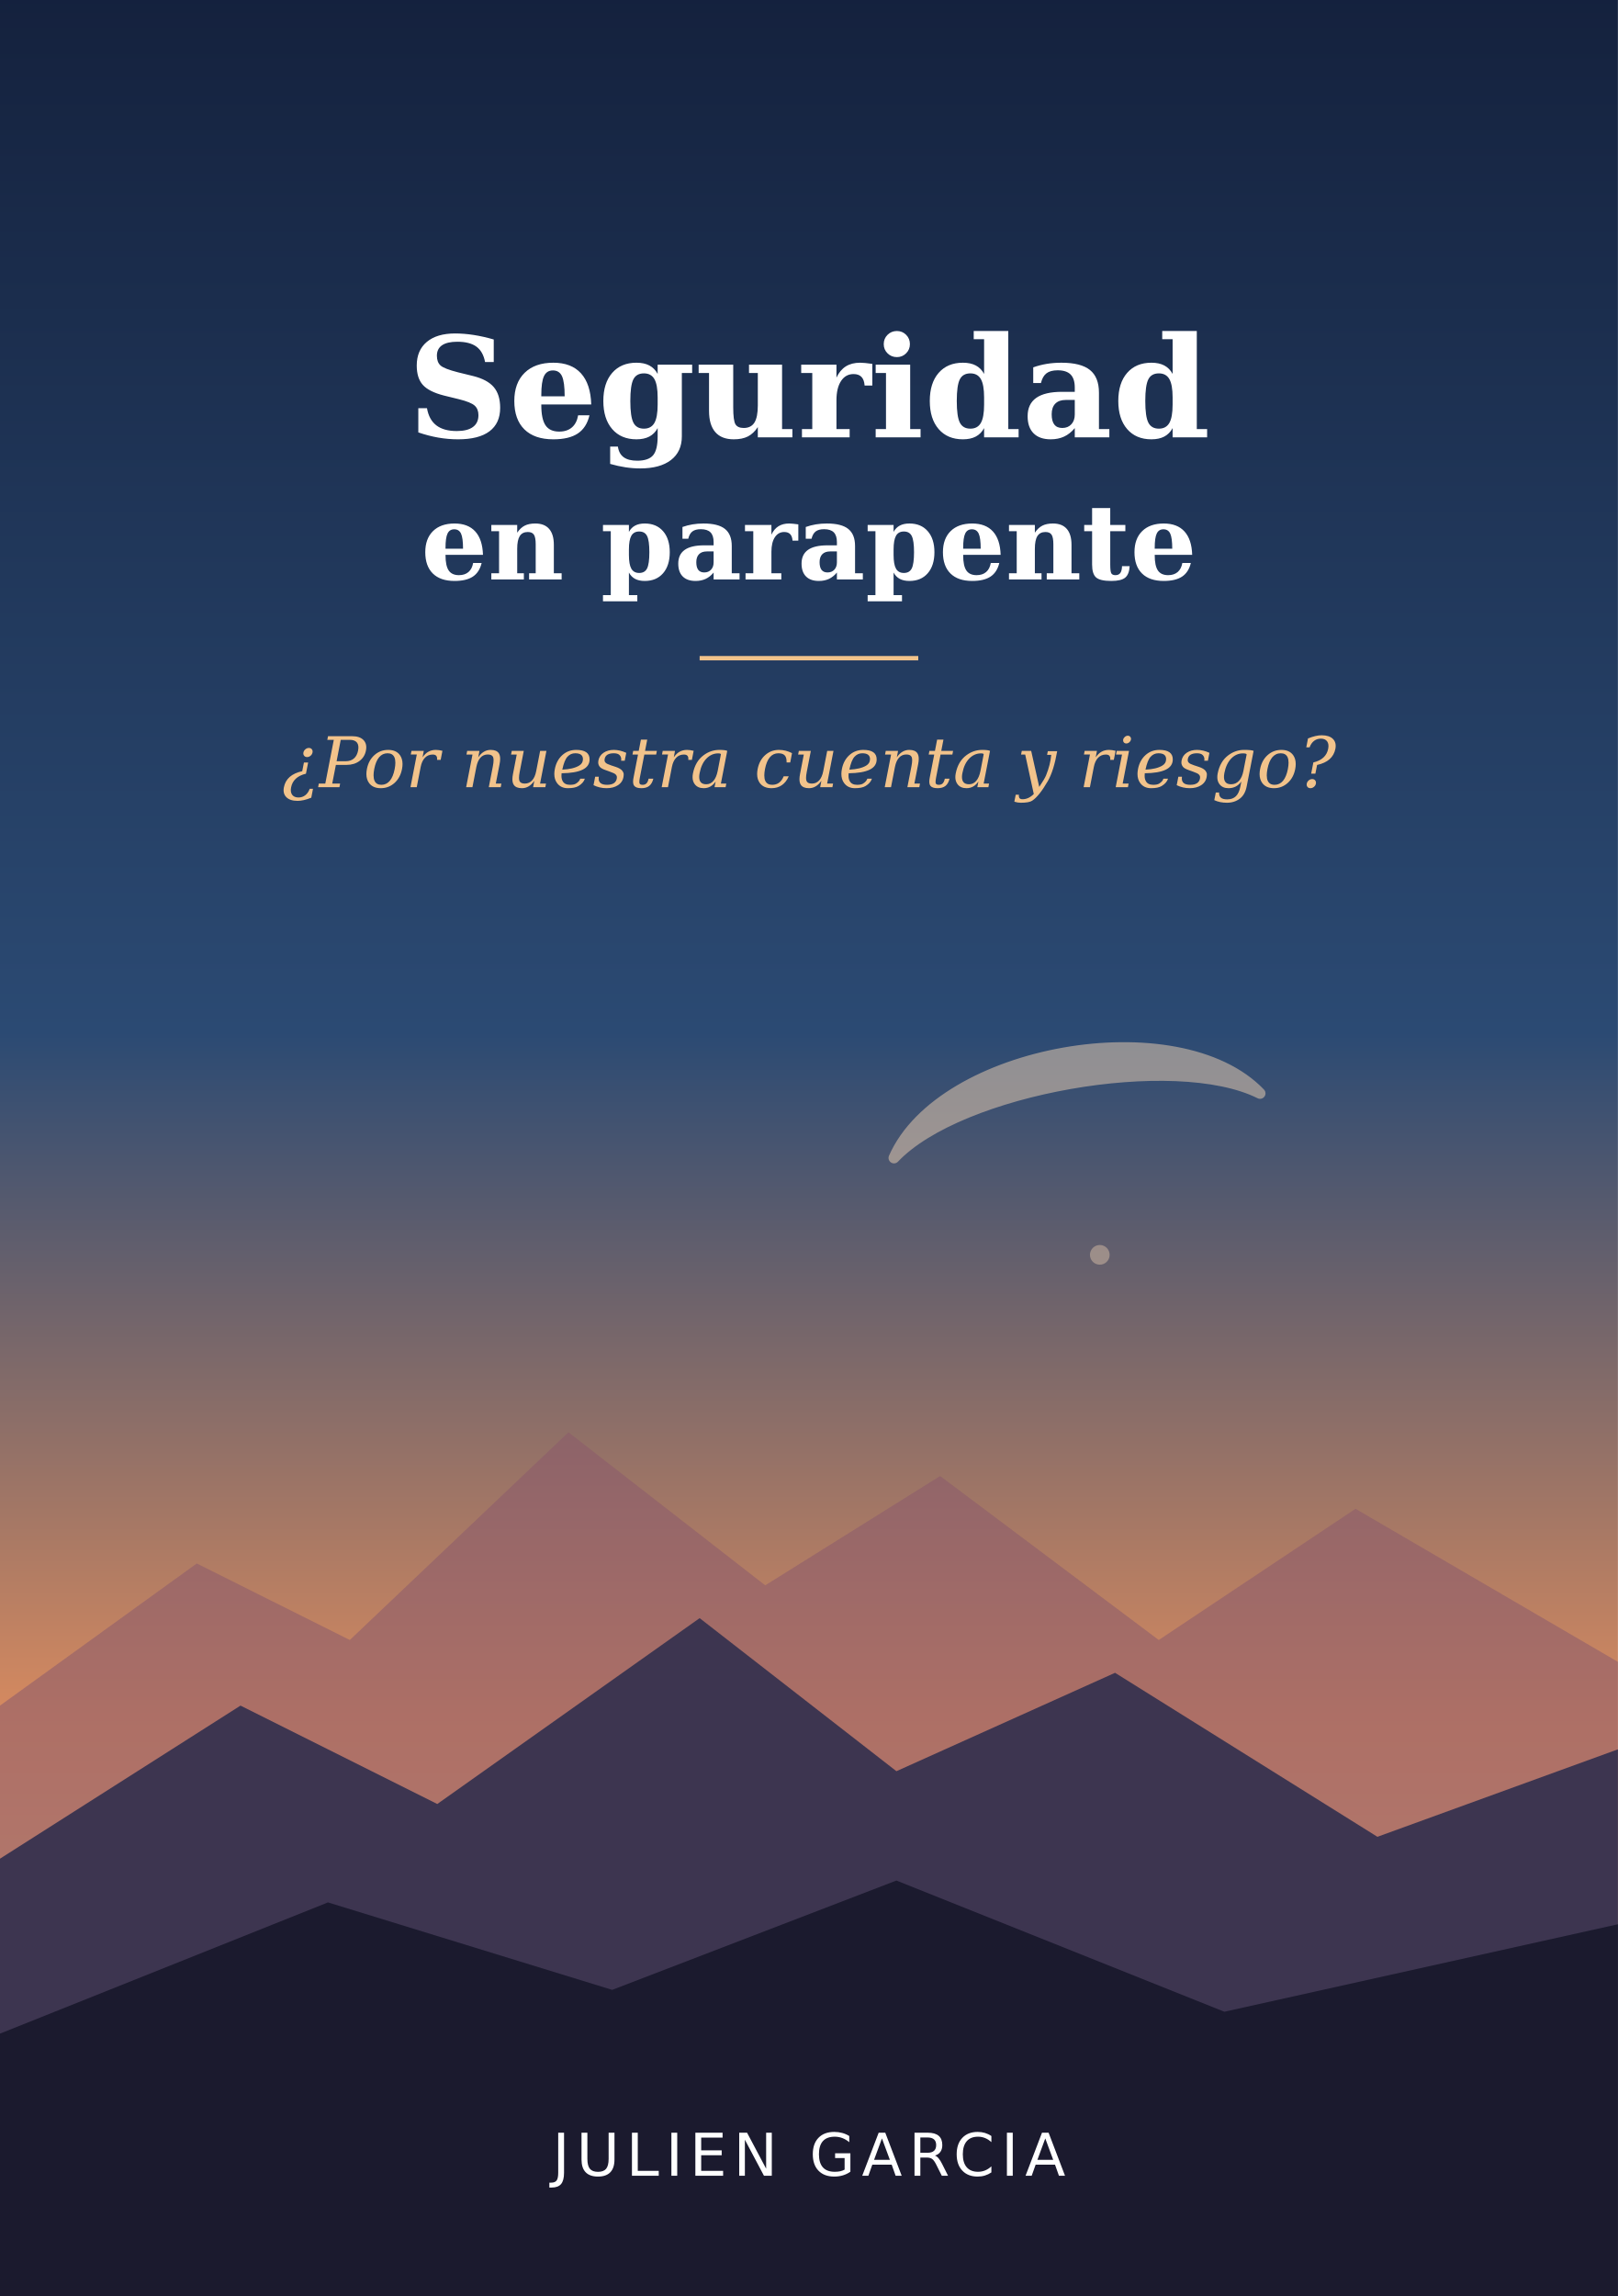
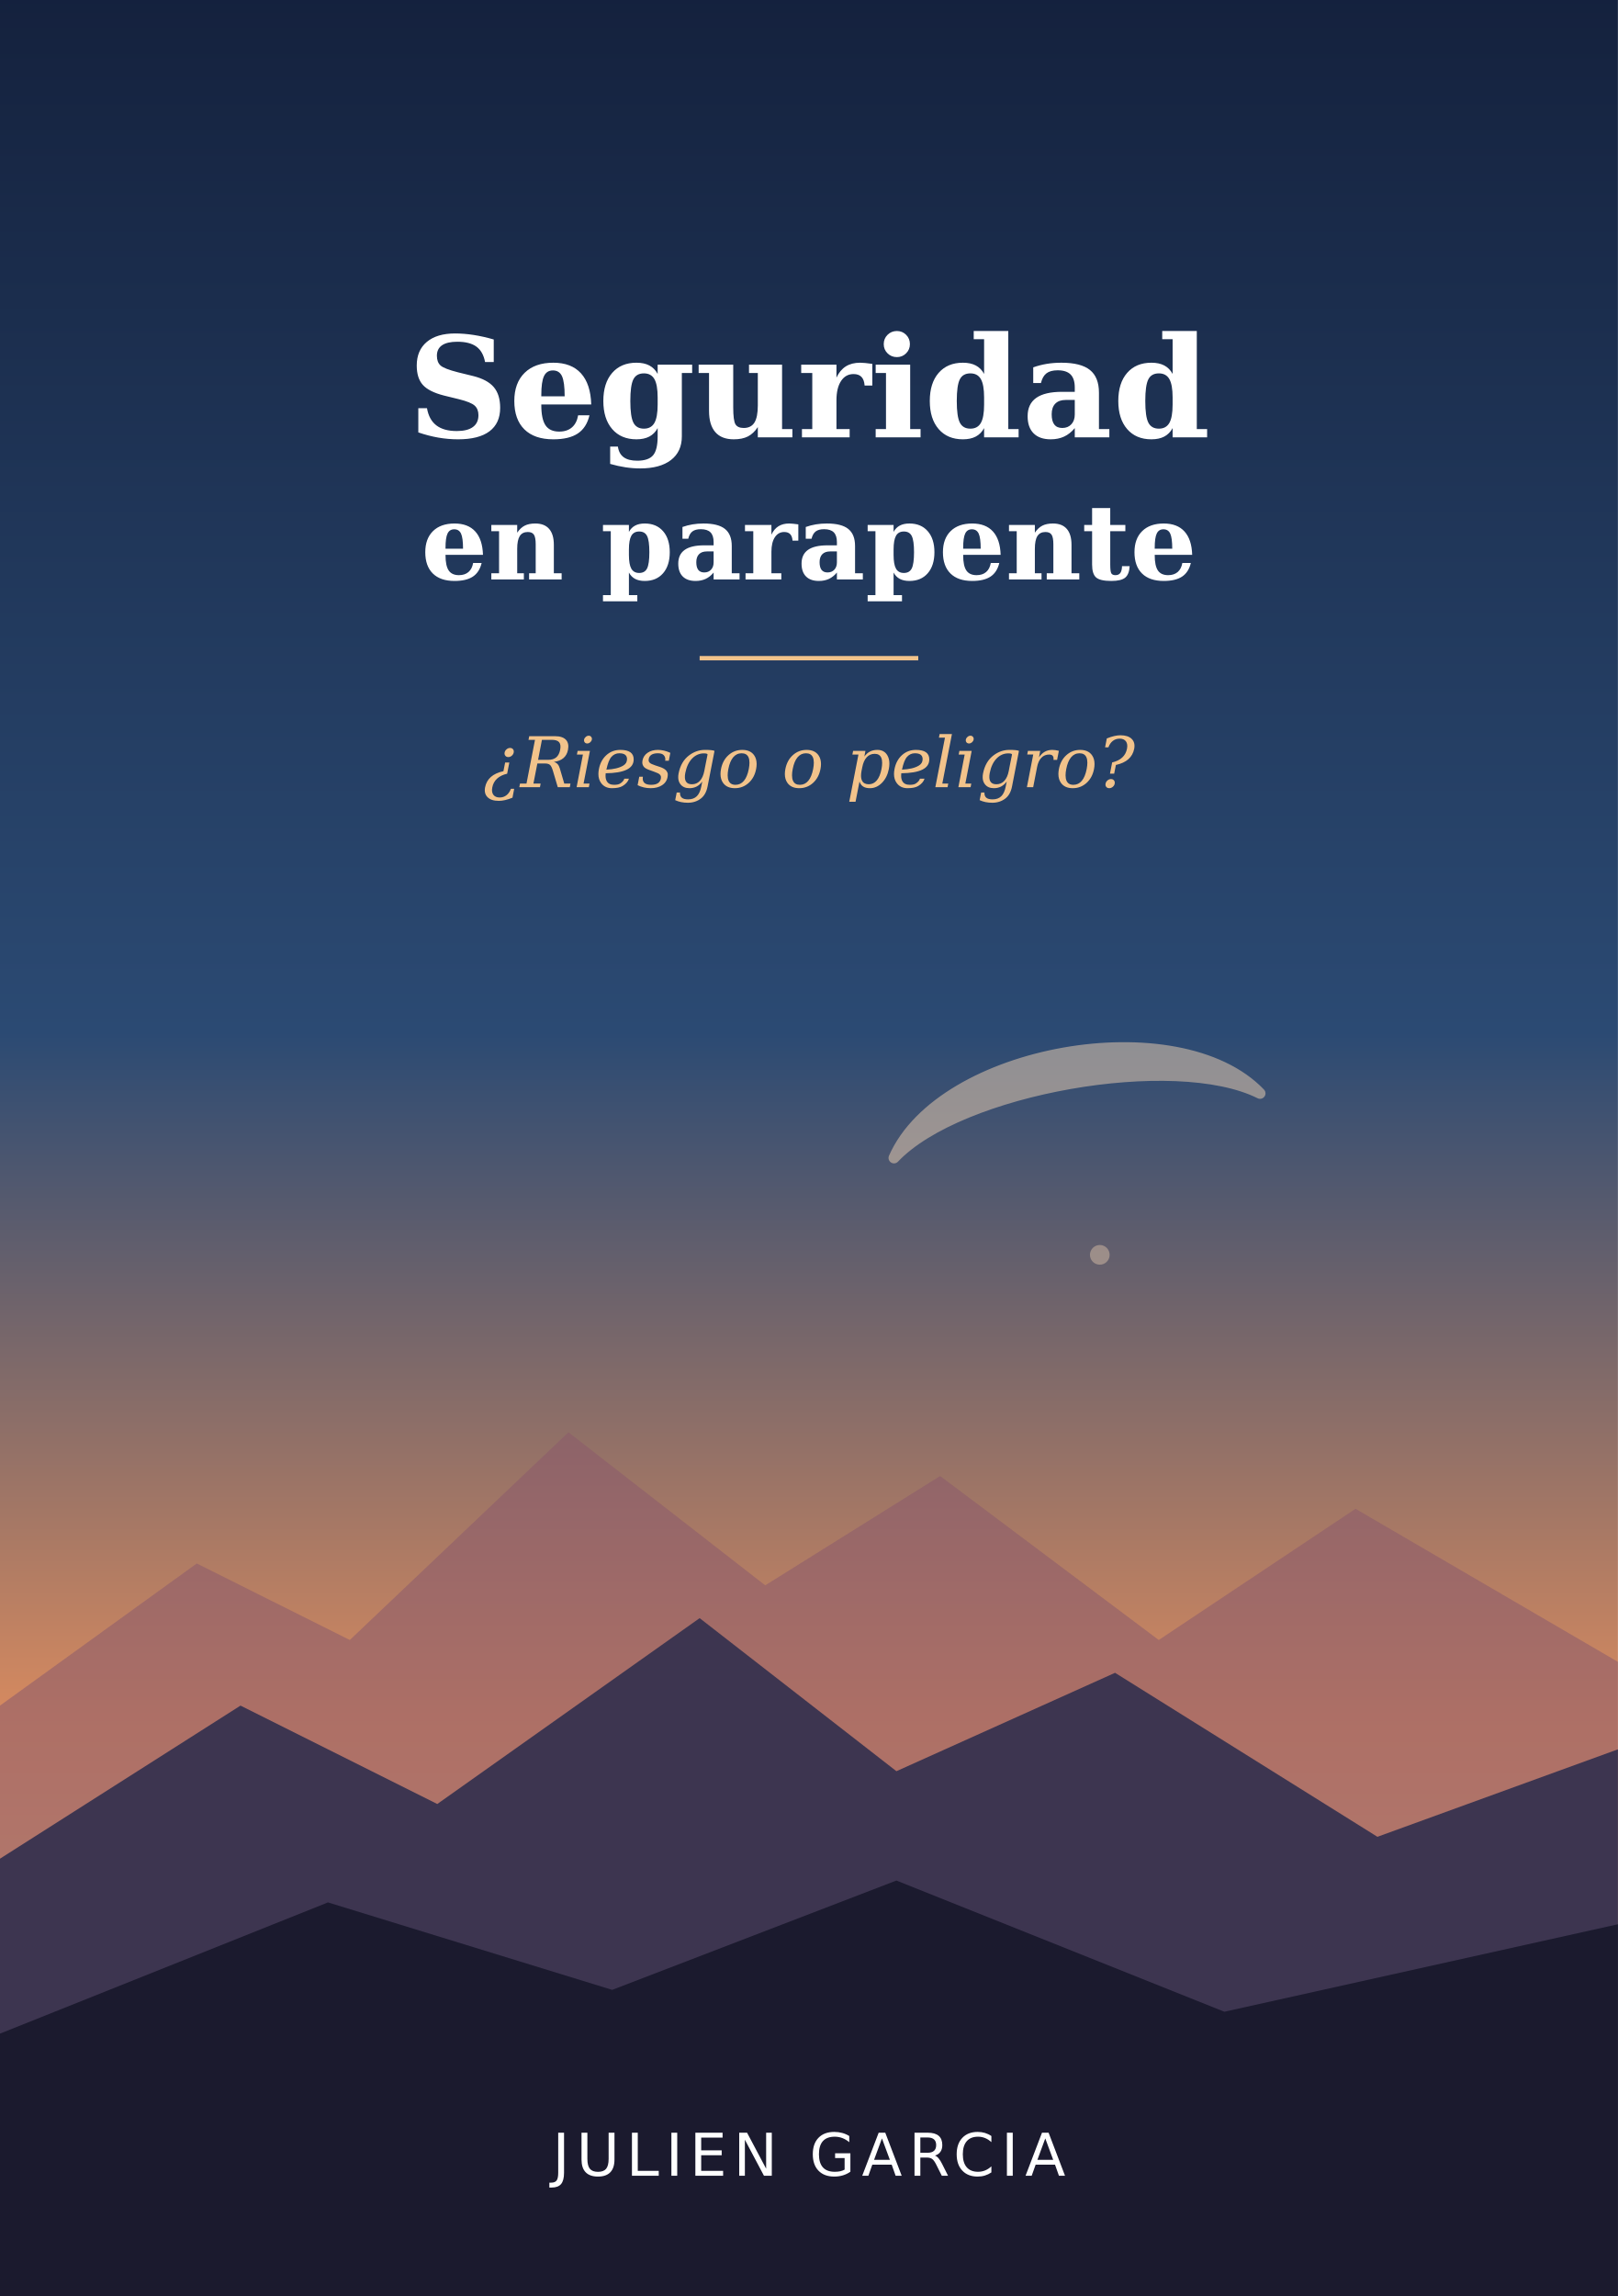
<svg xmlns="http://www.w3.org/2000/svg" width="148mm" height="210mm" viewBox="0 0 1480 2100">
  <defs>
    <linearGradient id="ciel" x1="0" y1="0" x2="0" y2="1">
      <stop offset="0" stop-color="#14213d" />
      <stop offset="0.45" stop-color="#2b4a73" />
      <stop offset="0.75" stop-color="#d98b5f" />
      <stop offset="1" stop-color="#f2c38b" />
    </linearGradient>
  </defs>
  <rect width="1480" height="2100" fill="url(#ciel)" />
  <g font-family="DejaVu Serif" fill="#ffffff" text-anchor="middle">
    <text x="740" y="400" font-size="128" font-weight="bold">Seguridad</text>
    <text x="740" y="530" font-size="96" font-weight="bold">en parapente</text>
-     <text x="740" y="720" font-size="64" font-style="italic" fill="#f2c38b">¿Por nuestra cuenta y riesgo?</text>
+     <text x="740" y="720" font-size="64" font-style="italic" fill="#f2c38b">¿Riesgo o peligro?</text>
  </g>
  <rect x="640" y="600" width="200" height="4" fill="#f2c38b" />
  <g transform="translate(980 1000) rotate(-10)" opacity="0.5">
    <path d="M -170 30 C -110 -60 110 -60 170 30 C 100 -22 -100 -22 -170 30 Z" fill="#f2d3b3" stroke="#f2d3b3" stroke-width="10" stroke-linejoin="round" />
    <circle cx="0" cy="150" r="9" fill="#f2d3b3" fill-opacity="0.8" />
  </g>
  <path d="M 0 1560 L 180 1430 L 320 1500 L 520 1310 L 700 1450 L 860 1350 L 1060 1500 L 1240 1380 L 1480 1520 L 1480 2100 L 0 2100 Z" fill="#8a5a6b" fill-opacity="0.55" />
  <path d="M 0 1700 L 220 1560 L 400 1650 L 640 1480 L 820 1620 L 1020 1530 L 1260 1680 L 1480 1600 L 1480 2100 L 0 2100 Z" fill="#3d3550" />
  <path d="M 0 1860 L 300 1740 L 560 1820 L 820 1720 L 1120 1840 L 1480 1760 L 1480 2100 L 0 2100 Z" fill="#1b1a2e" />
  <text x="740" y="1990" font-family="DejaVu Sans" font-size="54" letter-spacing="6" fill="#ffffff" text-anchor="middle">JULIEN GARCIA</text>
</svg>
